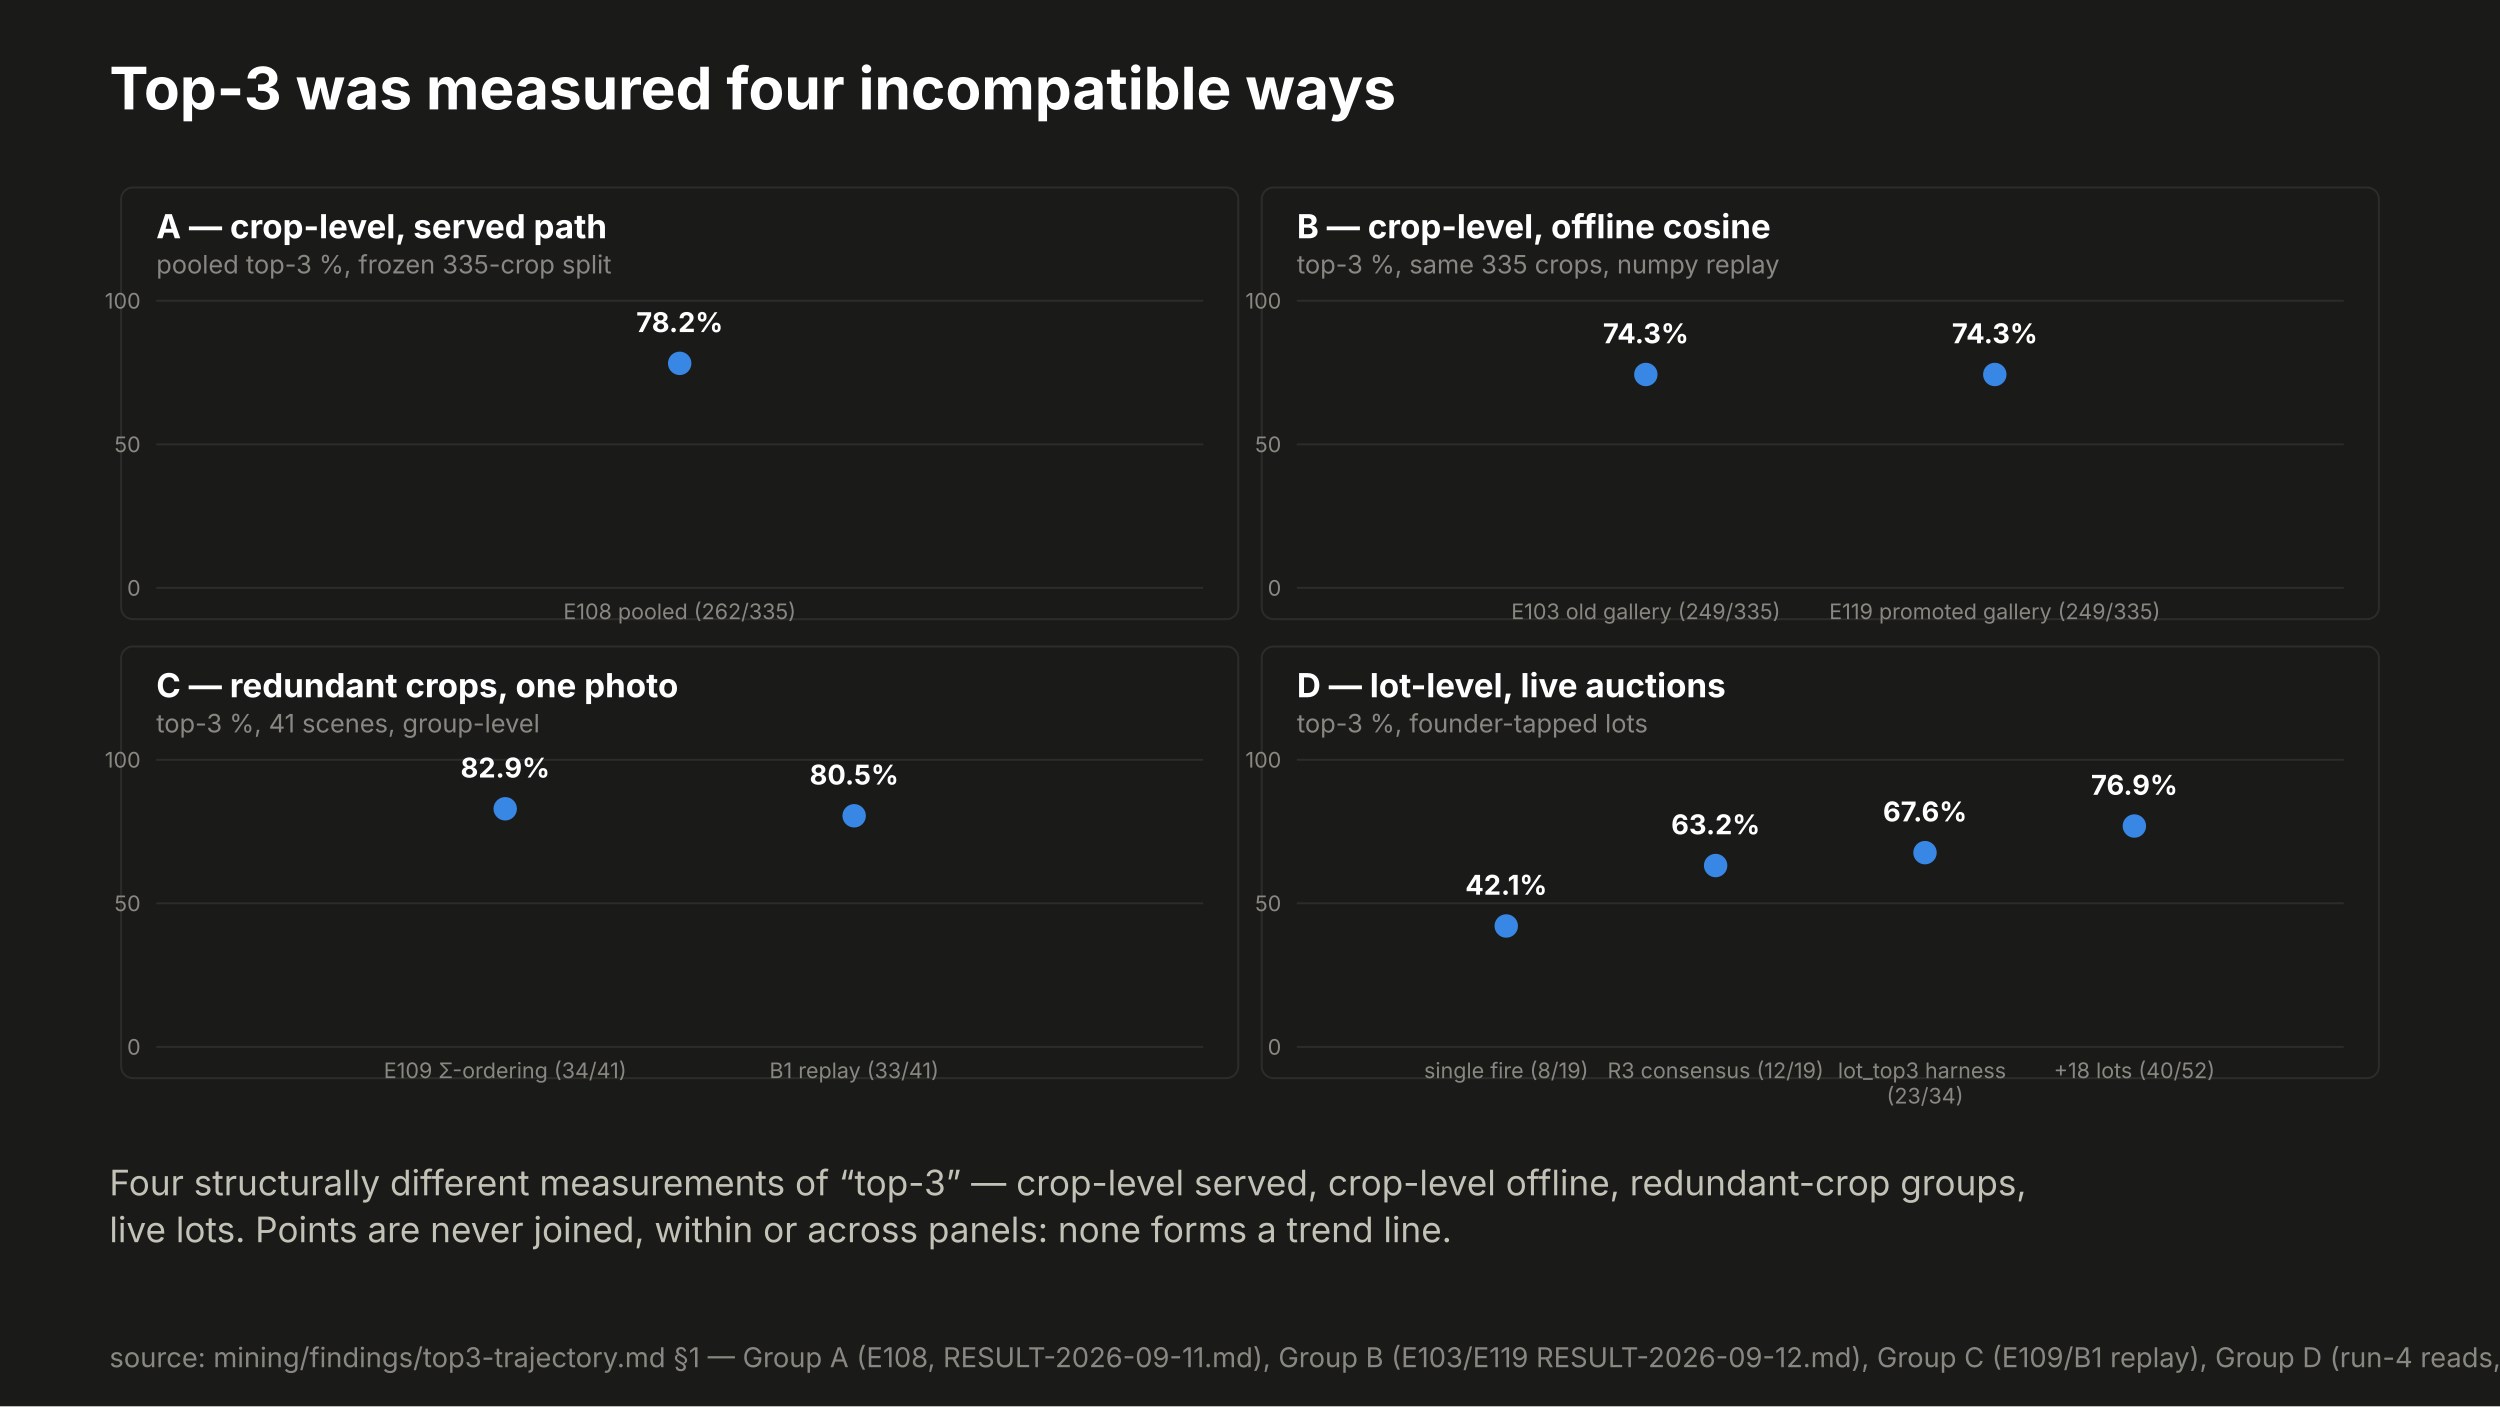
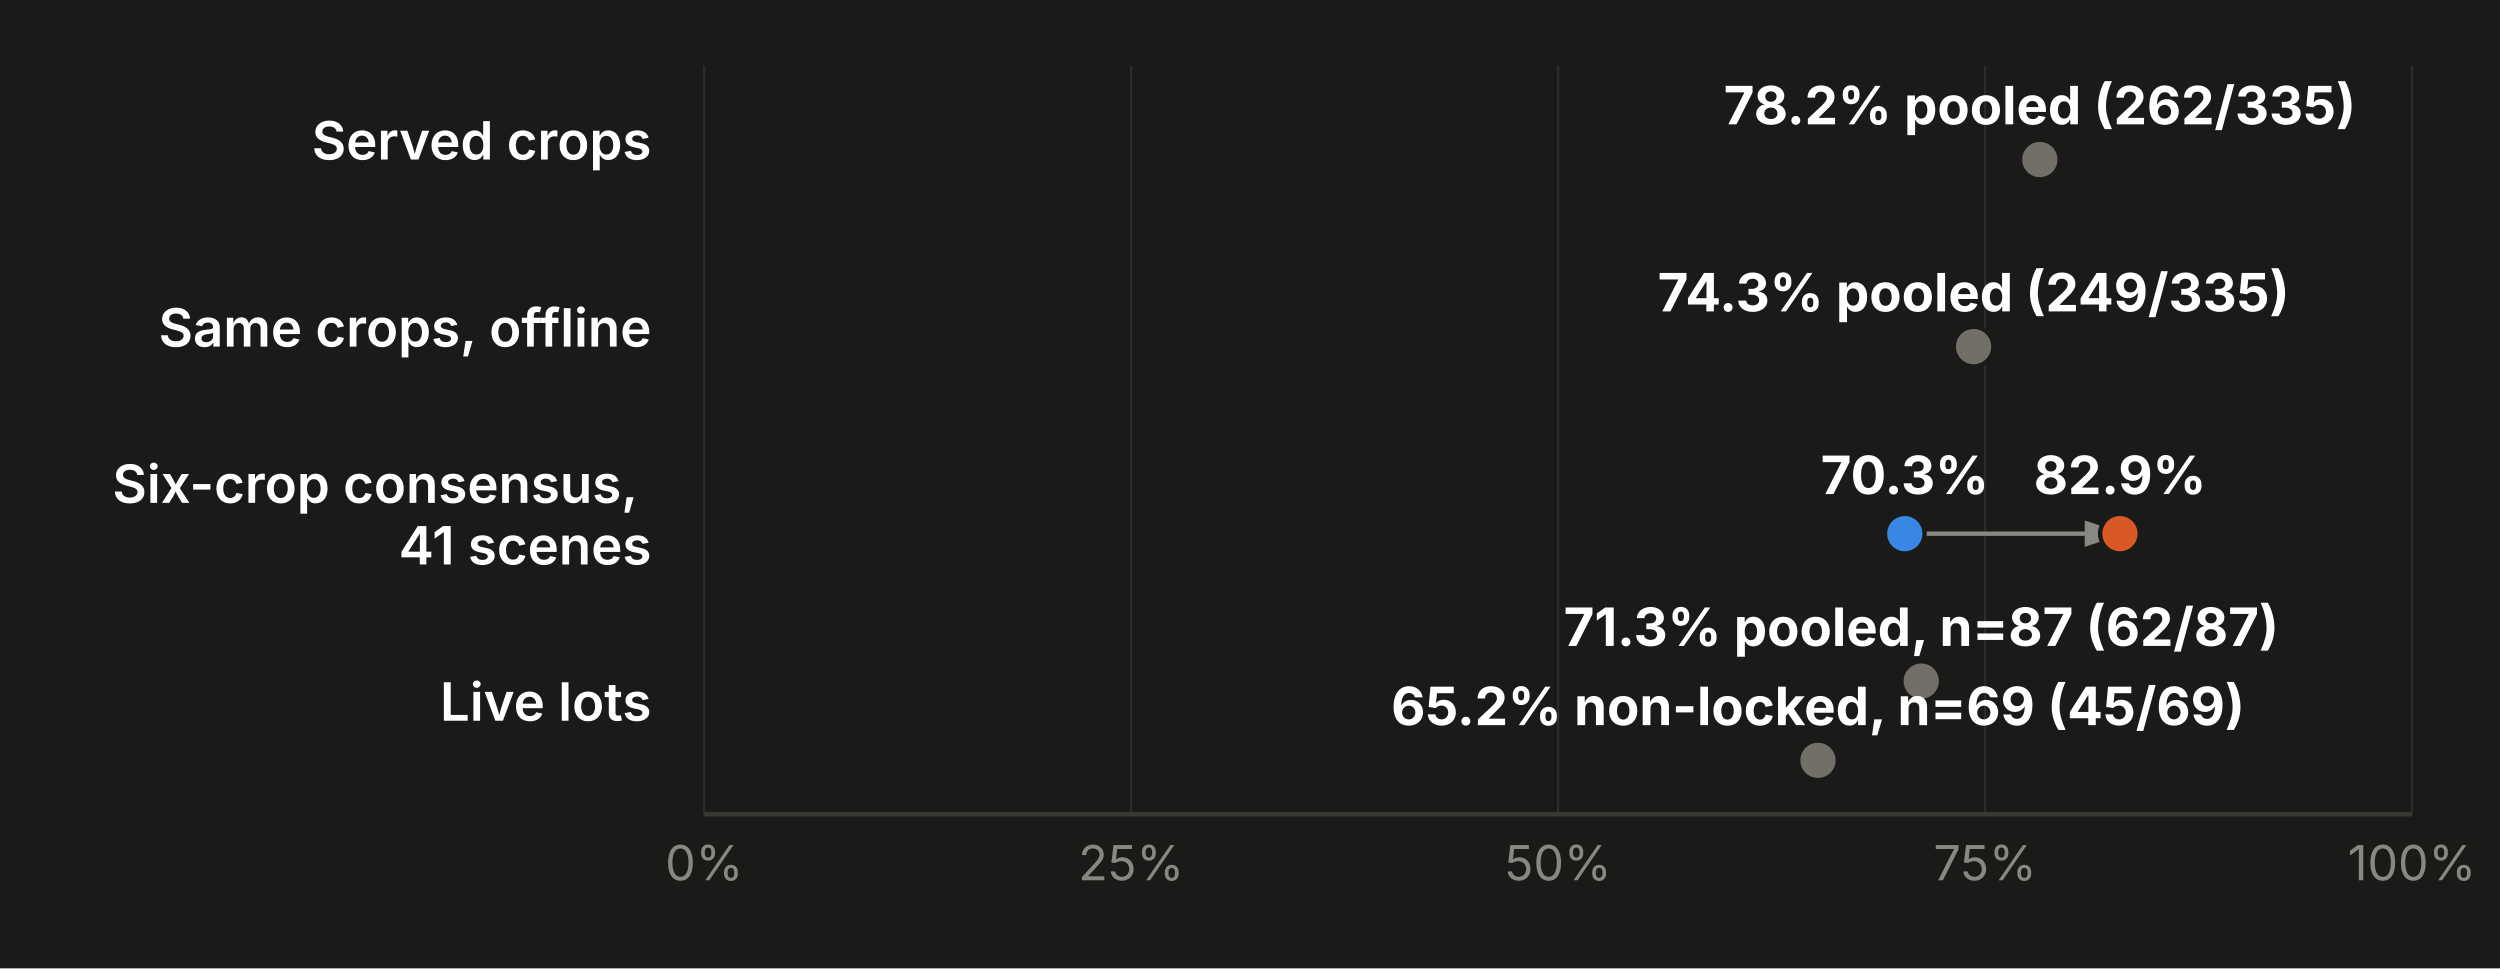
- <svg xmlns="http://www.w3.org/2000/svg" viewBox="0 0 1280 720" width="1280" height="720" font-family="system-ui, -apple-system, &quot;Segoe UI&quot;, sans-serif">
-   <rect x="0" y="0" width="1280" height="720" fill="#1a1a19" />
-   <text x="56" y="56" fill="#ffffff" font-size="30" font-weight="700">Top-3 was measured four incompatible ways</text>
-   <rect x="62" y="96" width="572" height="221" rx="6" fill="none" stroke="#2c2c2a" stroke-width="1" />
-   <text x="80" y="122" fill="#ffffff" font-size="17" font-weight="700">A — crop-level, served path</text>
-   <text x="80" y="140" fill="#898781" font-size="13">pooled top-3 %, frozen 335-crop split</text>
-   <line x1="80" y1="301" x2="616" y2="301" stroke="#2c2c2a" stroke-width="1" />
-   <text x="72" y="305" text-anchor="end" fill="#898781" font-size="11">0</text>
-   <line x1="80" y1="227.5" x2="616" y2="227.5" stroke="#2c2c2a" stroke-width="1" />
-   <text x="72" y="231.5" text-anchor="end" fill="#898781" font-size="11">50</text>
-   <line x1="80" y1="154" x2="616" y2="154" stroke="#2c2c2a" stroke-width="1" />
-   <text x="72" y="158" text-anchor="end" fill="#898781" font-size="11">100</text>
-   <circle cx="348" cy="186.033" r="7" fill="#3987e5" stroke="#1a1a19" stroke-width="2" />
-   <text x="348" y="170.033" text-anchor="middle" fill="#ffffff" font-size="14" font-weight="700">78.2%</text>
-   <text x="348" y="317" text-anchor="middle" fill="#898781" font-size="11">
-     <tspan x="348" y="317">E108 pooled (262/335)</tspan>
+ <svg xmlns="http://www.w3.org/2000/svg" viewBox="0 0 1136 440" width="1136" height="440" font-family="system-ui, -apple-system, &quot;Segoe UI&quot;, sans-serif">
+   <defs>
+     <marker id="top3-arrow" markerWidth="10" markerHeight="10" refX="8" refY="3" orient="auto" markerUnits="strokeWidth">
+       <path d="M0,0 L0,6 L9,3 z" fill="#898781" />
+     </marker>
+   </defs>
+   <rect x="0" y="0" width="1136" height="440" fill="#1a1a19" />
+   <line x1="320" y1="30" x2="320" y2="370" stroke="#2c2c2a" stroke-width="1" />
+   <text x="320" y="400" text-anchor="middle" fill="#898781" font-size="22">0%</text>
+   <line x1="514" y1="30" x2="514" y2="370" stroke="#2c2c2a" stroke-width="1" />
+   <text x="514" y="400" text-anchor="middle" fill="#898781" font-size="22">25%</text>
+   <line x1="708" y1="30" x2="708" y2="370" stroke="#2c2c2a" stroke-width="1" />
+   <text x="708" y="400" text-anchor="middle" fill="#898781" font-size="22">50%</text>
+   <line x1="902" y1="30" x2="902" y2="370" stroke="#2c2c2a" stroke-width="1" />
+   <text x="902" y="400" text-anchor="middle" fill="#898781" font-size="22">75%</text>
+   <line x1="1096" y1="30" x2="1096" y2="370" stroke="#2c2c2a" stroke-width="1" />
+   <text x="1096" y="400" text-anchor="middle" fill="#898781" font-size="22">100%</text>
+   <line x1="320" y1="370" x2="1096" y2="370" stroke="#383835" stroke-width="2" />
+   <text x="296" y="72.5" text-anchor="end" fill="#ffffff" font-size="24" font-weight="600">
+     <tspan x="296" y="72.5">Served crops</tspan>
  </text>
-   <rect x="646" y="96" width="572" height="221" rx="6" fill="none" stroke="#2c2c2a" stroke-width="1" />
-   <text x="664" y="122" fill="#ffffff" font-size="17" font-weight="700">B — crop-level, offline cosine</text>
-   <text x="664" y="140" fill="#898781" font-size="13">top-3 %, same 335 crops, numpy replay</text>
-   <line x1="664" y1="301" x2="1200" y2="301" stroke="#2c2c2a" stroke-width="1" />
-   <text x="656" y="305" text-anchor="end" fill="#898781" font-size="11">0</text>
-   <line x1="664" y1="227.5" x2="1200" y2="227.5" stroke="#2c2c2a" stroke-width="1" />
-   <text x="656" y="231.5" text-anchor="end" fill="#898781" font-size="11">50</text>
-   <line x1="664" y1="154" x2="1200" y2="154" stroke="#2c2c2a" stroke-width="1" />
-   <text x="656" y="158" text-anchor="end" fill="#898781" font-size="11">100</text>
-   <circle cx="842.667" cy="191.737" r="7" fill="#3987e5" stroke="#1a1a19" stroke-width="2" />
-   <text x="842.667" y="175.737" text-anchor="middle" fill="#ffffff" font-size="14" font-weight="700">74.3%</text>
-   <text x="842.667" y="317" text-anchor="middle" fill="#898781" font-size="11">
-     <tspan x="842.667" y="317">E103 old gallery (249/335)</tspan>
+   <circle cx="926.901" cy="72.5" r="9" fill="#726f68" stroke="#1a1a19" stroke-width="2" />
+   <text x="926.901" y="56.5" text-anchor="middle" fill="#ffffff" font-size="24" font-weight="700">78.2% pooled (262/335)</text>
+   <text x="296" y="157.5" text-anchor="end" fill="#ffffff" font-size="24" font-weight="600">
+     <tspan x="296" y="157.5">Same crops, offline</tspan>
  </text>
-   <circle cx="1021.333" cy="191.737" r="7" fill="#3987e5" stroke="#1a1a19" stroke-width="2" />
-   <text x="1021.333" y="175.737" text-anchor="middle" fill="#ffffff" font-size="14" font-weight="700">74.3%</text>
-   <text x="1021.333" y="317" text-anchor="middle" fill="#898781" font-size="11">
-     <tspan x="1021.333" y="317">E119 promoted gallery (249/335)</tspan>
+   <circle cx="896.788" cy="157.5" r="9" fill="#726f68" stroke="#1a1a19" stroke-width="2" />
+   <text x="896.788" y="141.5" text-anchor="middle" fill="#ffffff" font-size="24" font-weight="700">74.3% pooled (249/335)</text>
+   <text x="296" y="228.5" text-anchor="end" fill="#ffffff" font-size="24" font-weight="600">
+     <tspan x="296" y="228.5">Six-crop consensus,</tspan>
+     <tspan x="296" y="256.5">41 scenes</tspan>
  </text>
-   <rect x="62" y="331" width="572" height="221" rx="6" fill="none" stroke="#2c2c2a" stroke-width="1" />
-   <text x="80" y="357" fill="#ffffff" font-size="17" font-weight="700">C — redundant crops, one photo</text>
-   <text x="80" y="375" fill="#898781" font-size="13">top-3 %, 41 scenes, group-level</text>
-   <line x1="80" y1="536" x2="616" y2="536" stroke="#2c2c2a" stroke-width="1" />
-   <text x="72" y="540" text-anchor="end" fill="#898781" font-size="11">0</text>
-   <line x1="80" y1="462.5" x2="616" y2="462.5" stroke="#2c2c2a" stroke-width="1" />
-   <text x="72" y="466.5" text-anchor="end" fill="#898781" font-size="11">50</text>
-   <line x1="80" y1="389" x2="616" y2="389" stroke="#2c2c2a" stroke-width="1" />
-   <text x="72" y="393" text-anchor="end" fill="#898781" font-size="11">100</text>
-   <circle cx="258.667" cy="414.098" r="7" fill="#3987e5" stroke="#1a1a19" stroke-width="2" />
-   <text x="258.667" y="398.098" text-anchor="middle" fill="#ffffff" font-size="14" font-weight="700">82.9%</text>
-   <text x="258.667" y="552" text-anchor="middle" fill="#898781" font-size="11">
-     <tspan x="258.667" y="552">E109 Σ-ordering (34/41)</tspan>
+   <line x1="865.528" y1="242.5" x2="963.304" y2="242.5" stroke="#898781" stroke-width="2" marker-end="url(#top3-arrow)" />
+   <circle cx="865.528" cy="242.5" r="9" fill="#3987e5" stroke="#1a1a19" stroke-width="2" />
+   <circle cx="963.304" cy="242.5" r="9" fill="#d95926" stroke="#1a1a19" stroke-width="2" />
+   <text x="865.528" y="224.5" text-anchor="middle" fill="#ffffff" font-size="24" font-weight="700">70.3%</text>
+   <text x="963.304" y="224.5" text-anchor="middle" fill="#ffffff" font-size="24" font-weight="700">82.9%</text>
+   <text x="296" y="327.5" text-anchor="end" fill="#ffffff" font-size="24" font-weight="600">
+     <tspan x="296" y="327.5">Live lots</tspan>
  </text>
-   <circle cx="437.333" cy="417.683" r="7" fill="#3987e5" stroke="#1a1a19" stroke-width="2" />
-   <text x="437.333" y="401.683" text-anchor="middle" fill="#ffffff" font-size="14" font-weight="700">80.5%</text>
-   <text x="437.333" y="552" text-anchor="middle" fill="#898781" font-size="11">
-     <tspan x="437.333" y="552">B1 replay (33/41)</tspan>
-   </text>
-   <rect x="646" y="331" width="572" height="221" rx="6" fill="none" stroke="#2c2c2a" stroke-width="1" />
-   <text x="664" y="357" fill="#ffffff" font-size="17" font-weight="700">D — lot-level, live auctions</text>
-   <text x="664" y="375" fill="#898781" font-size="13">top-3 %, founder-tapped lots</text>
-   <line x1="664" y1="536" x2="1200" y2="536" stroke="#2c2c2a" stroke-width="1" />
-   <text x="656" y="540" text-anchor="end" fill="#898781" font-size="11">0</text>
-   <line x1="664" y1="462.5" x2="1200" y2="462.5" stroke="#2c2c2a" stroke-width="1" />
-   <text x="656" y="466.5" text-anchor="end" fill="#898781" font-size="11">50</text>
-   <line x1="664" y1="389" x2="1200" y2="389" stroke="#2c2c2a" stroke-width="1" />
-   <text x="656" y="393" text-anchor="end" fill="#898781" font-size="11">100</text>
-   <circle cx="771.2" cy="474.105" r="7" fill="#3987e5" stroke="#1a1a19" stroke-width="2" />
-   <text x="771.2" y="458.105" text-anchor="middle" fill="#ffffff" font-size="14" font-weight="700">42.1%</text>
-   <text x="771.2" y="552" text-anchor="middle" fill="#898781" font-size="11">
-     <tspan x="771.2" y="552">single fire (8/19)</tspan>
-   </text>
-   <circle cx="878.4" cy="443.158" r="7" fill="#3987e5" stroke="#1a1a19" stroke-width="2" />
-   <text x="878.4" y="427.158" text-anchor="middle" fill="#ffffff" font-size="14" font-weight="700">63.2%</text>
-   <text x="878.4" y="552" text-anchor="middle" fill="#898781" font-size="11">
-     <tspan x="878.4" y="552">R3 consensus (12/19)</tspan>
-   </text>
-   <circle cx="985.6" cy="436.559" r="7" fill="#3987e5" stroke="#1a1a19" stroke-width="2" />
-   <text x="985.6" y="420.559" text-anchor="middle" fill="#ffffff" font-size="14" font-weight="700">67.6%</text>
-   <text x="985.6" y="552" text-anchor="middle" fill="#898781" font-size="11">
-     <tspan x="985.6" y="552">lot_top3 harness</tspan>
-     <tspan x="985.6" y="565">(23/34)</tspan>
-   </text>
-   <circle cx="1092.8" cy="422.923" r="7" fill="#3987e5" stroke="#1a1a19" stroke-width="2" />
-   <text x="1092.8" y="406.923" text-anchor="middle" fill="#ffffff" font-size="14" font-weight="700">76.9%</text>
-   <text x="1092.8" y="552" text-anchor="middle" fill="#898781" font-size="11">
-     <tspan x="1092.8" y="552">+18 lots (40/52)</tspan>
-   </text>
-   <text x="56" y="612" fill="#c3c2b7" font-size="18">
-     <tspan x="56" y="612">Four structurally different measurements of “top-3” — crop-level served, crop-level offline, redundant-crop groups,</tspan>
-     <tspan x="56" y="636">live lots. Points are never joined, within or across panels: none forms a trend line.</tspan>
-   </text>
-   <text x="56" y="700" fill="#898781" font-size="14">source: mining/findings/top3-trajectory.md §1 — Group A (E108, RESULT-2026-09-11.md), Group B (E103/E119 RESULT-2026-09-12.md), Group C (E109/B1 replay), Group D (run-4 reads, E100b, lot_top3 harness §10a)</text>
+   <circle cx="873.011" cy="309.5" r="9" fill="#726f68" stroke="#1a1a19" stroke-width="2" />
+   <text x="873.011" y="293.5" text-anchor="middle" fill="#ffffff" font-size="24" font-weight="700">71.3% pooled, n=87 (62/87)</text>
+   <circle cx="826.087" cy="345.5" r="9" fill="#726f68" stroke="#1a1a19" stroke-width="2" />
+   <text x="826.087" y="329.5" text-anchor="middle" fill="#ffffff" font-size="24" font-weight="700">65.2% non-locked, n=69 (45/69)</text>
</svg>
